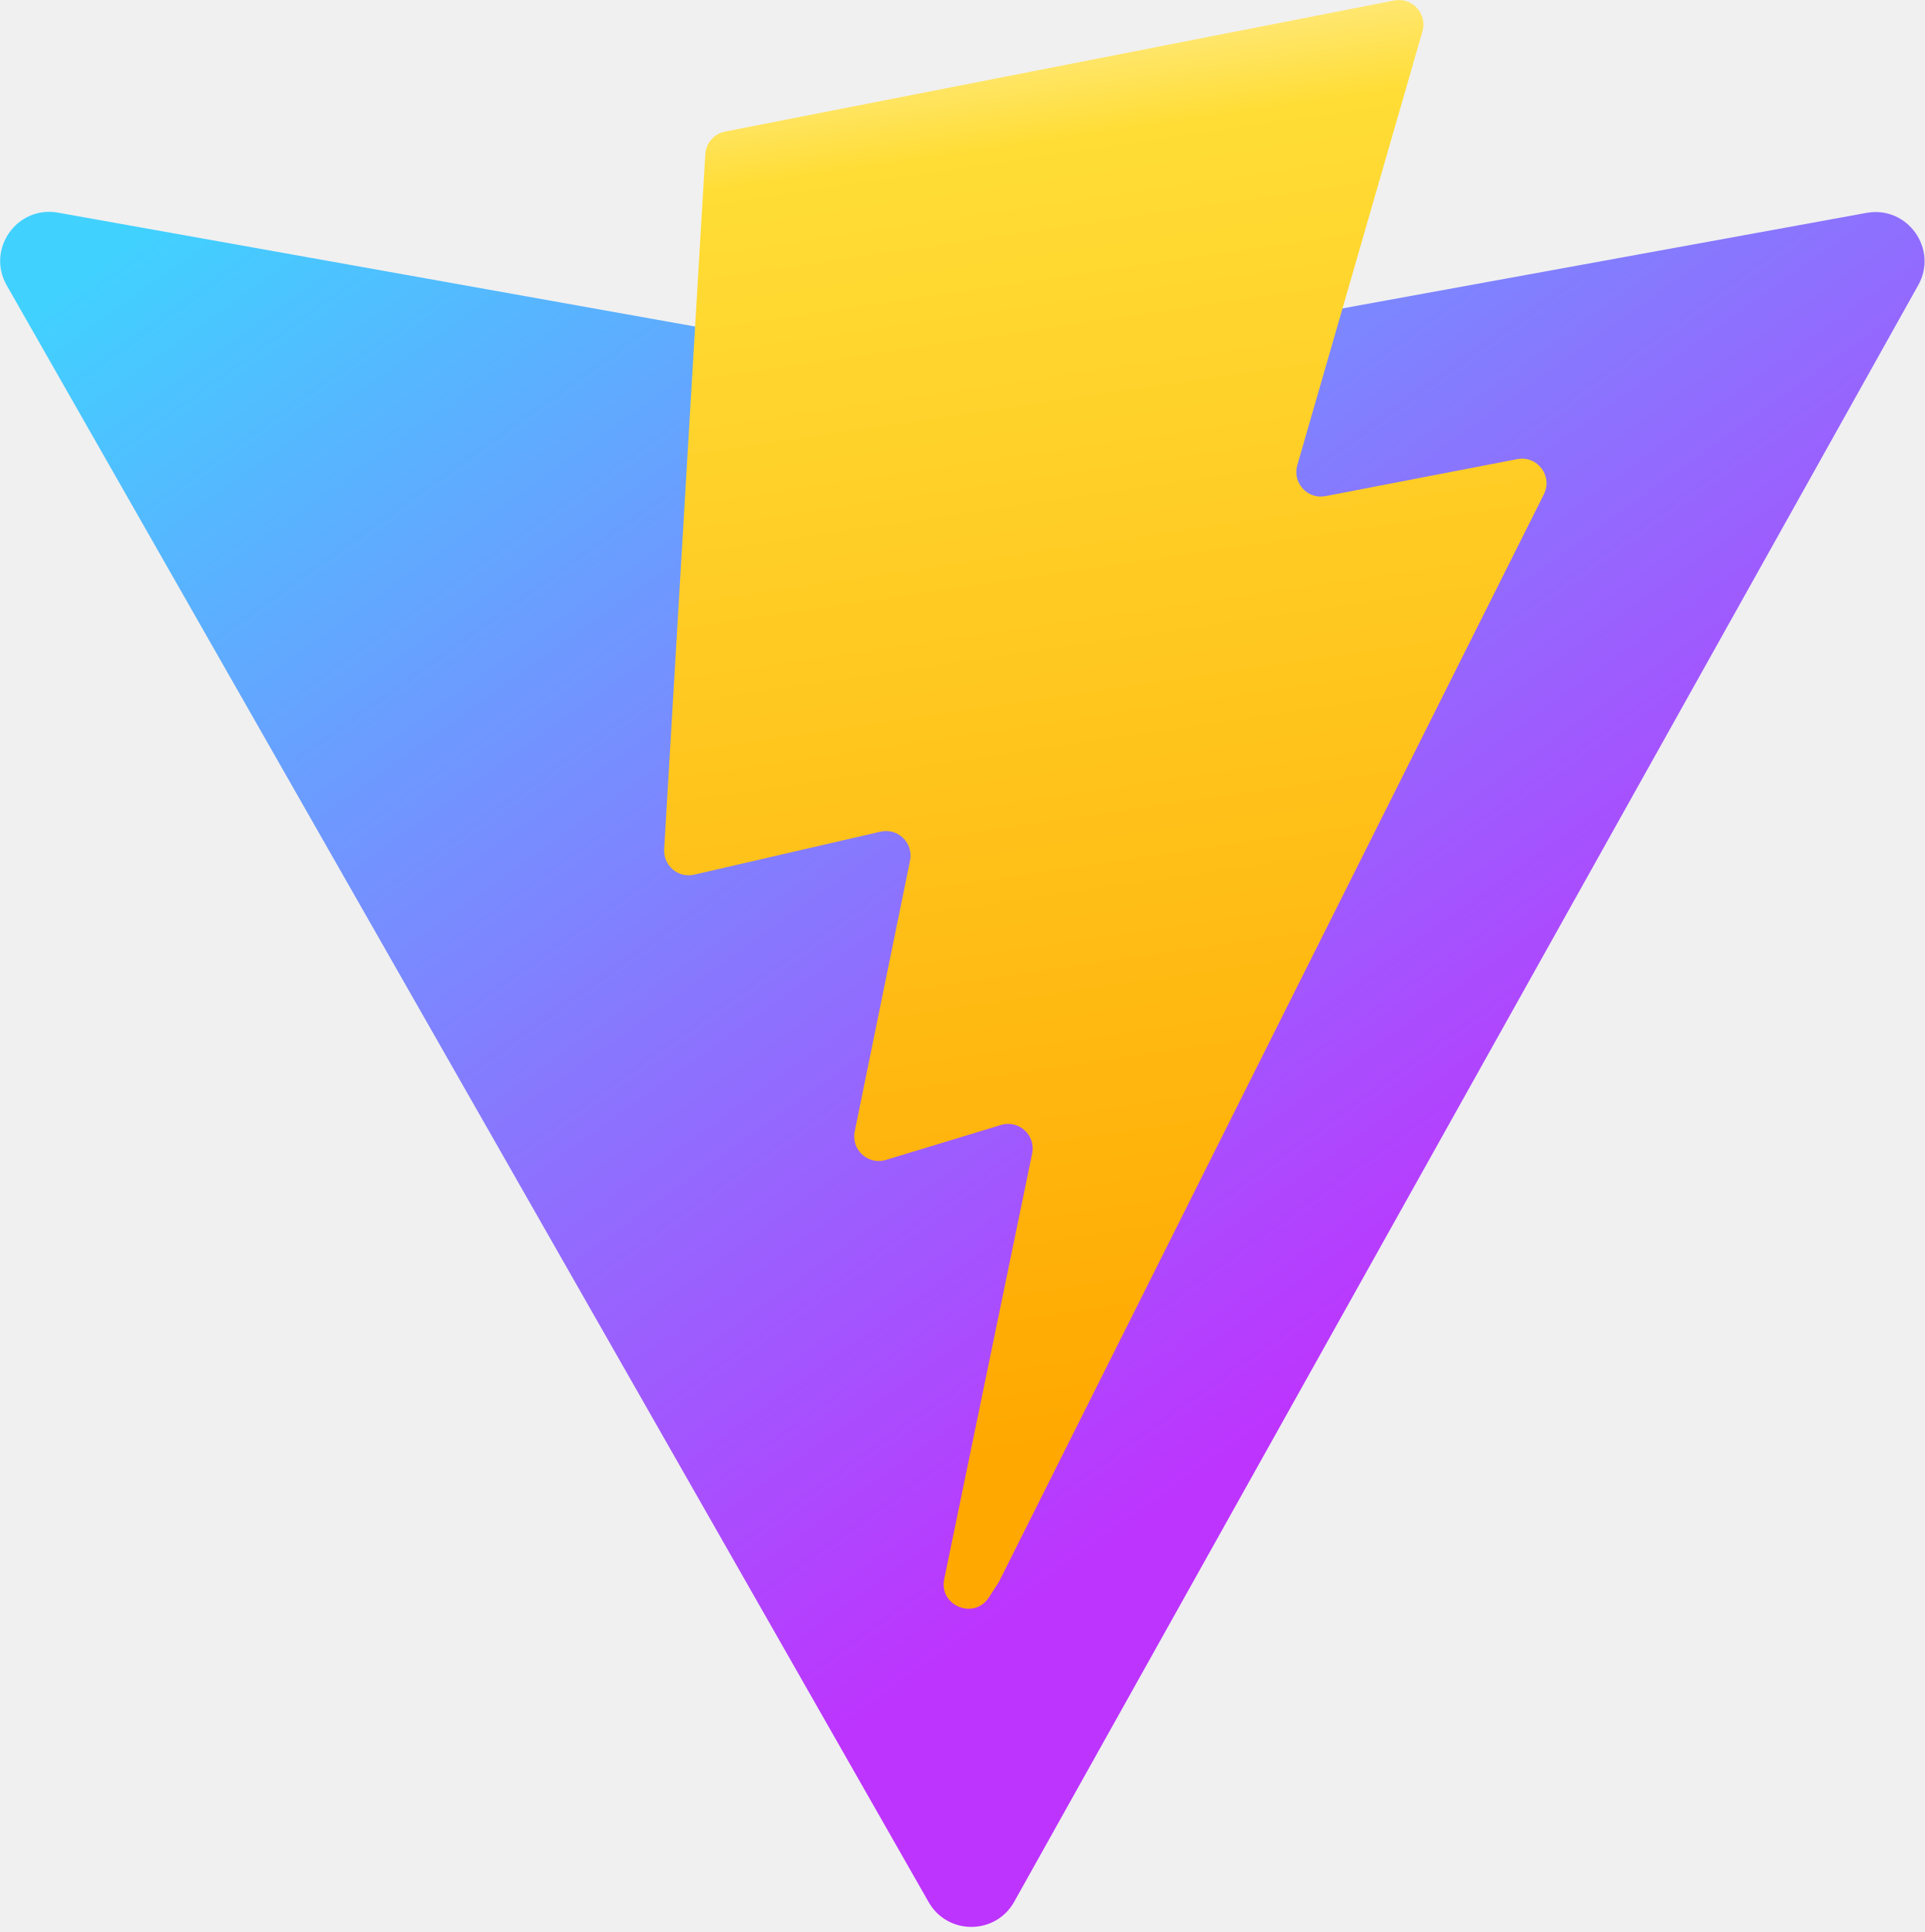
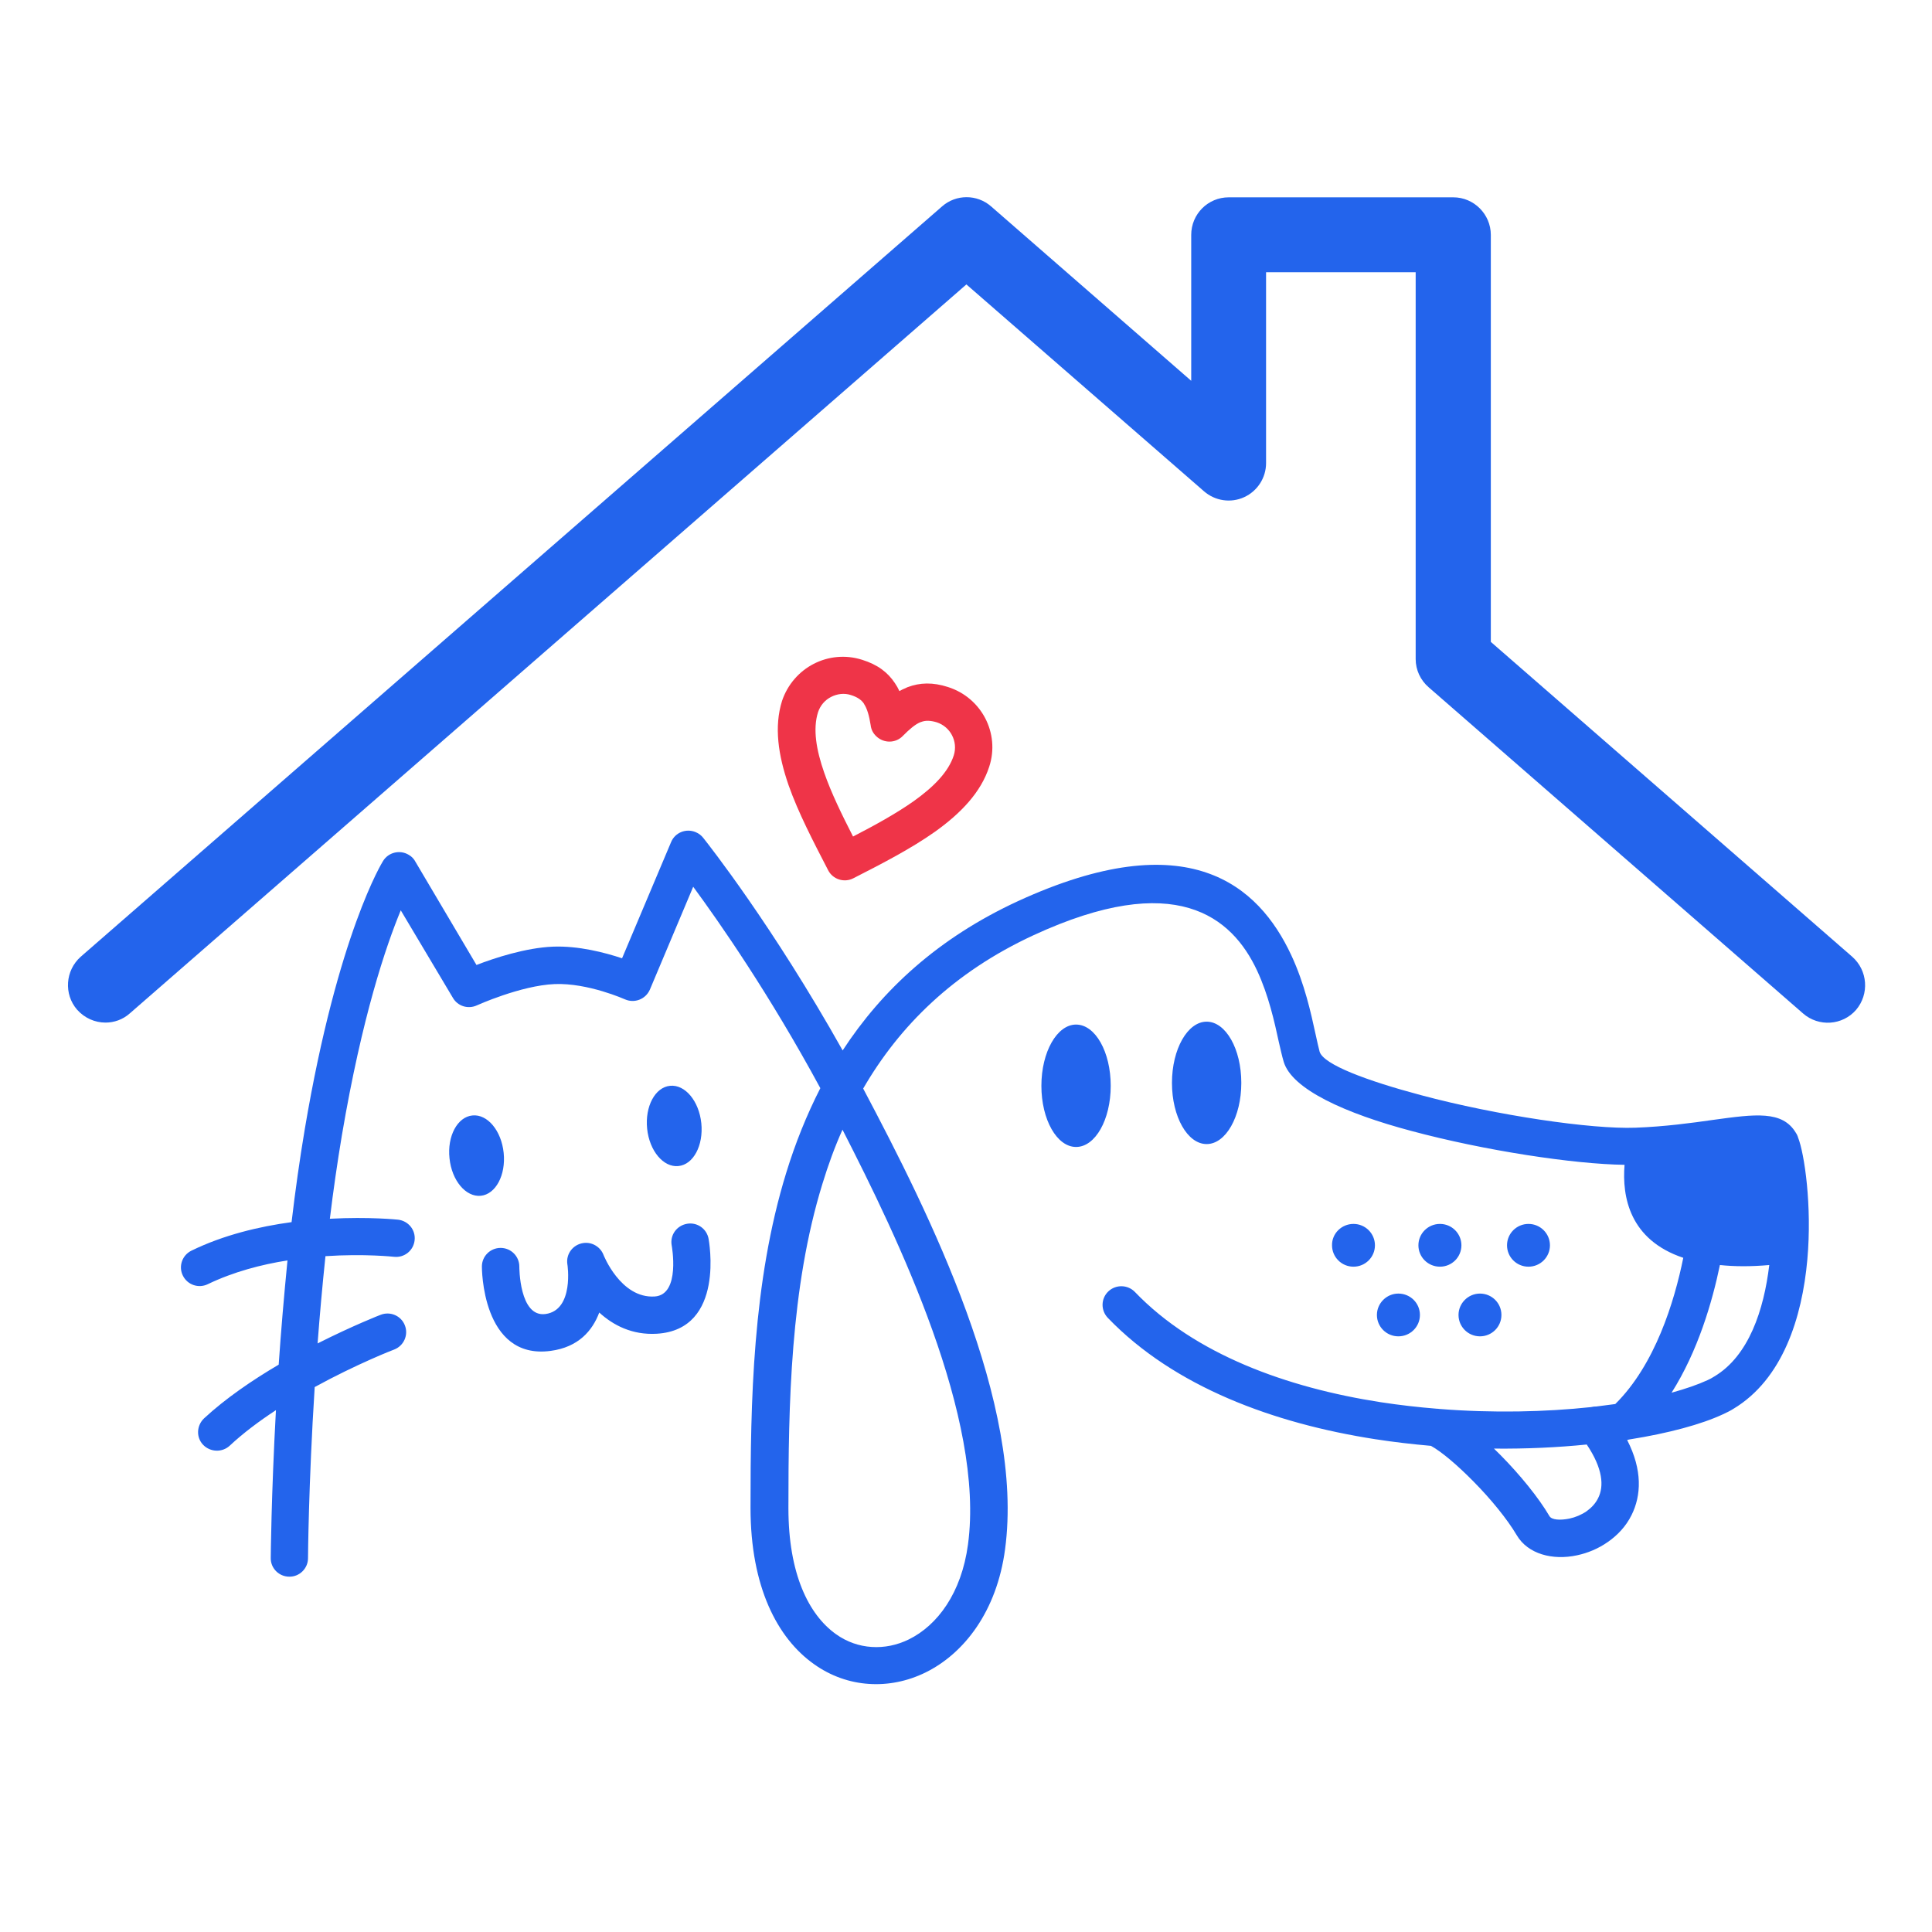
- <svg xmlns="http://www.w3.org/2000/svg" aria-hidden="true" role="img" class="iconify iconify--logos" width="31.88" height="32" preserveAspectRatio="xMidYMid meet" viewBox="0 0 256 257">
+ <svg xmlns="http://www.w3.org/2000/svg" width="128" zoomAndPan="magnify" viewBox="0 0 96 96" height="128" preserveAspectRatio="xMidYMid meet" version="1.0">
  <defs>
-     <linearGradient id="IconifyId1813088fe1fbc01fb466" x1="-.828%" x2="57.636%" y1="7.652%" y2="78.411%">
-       <stop offset="0%" stop-color="#41D1FF" />
-       <stop offset="100%" stop-color="#BD34FE" />
-     </linearGradient>
-     <linearGradient id="IconifyId1813088fe1fbc01fb467" x1="43.376%" x2="50.316%" y1="2.242%" y2="89.03%">
-       <stop offset="0%" stop-color="#FFEA83" />
-       <stop offset="8.333%" stop-color="#FFDD35" />
-       <stop offset="100%" stop-color="#FFA800" />
-     </linearGradient>
+     <clipPath id="cf647e171e">
+       <path d="M 38 32.52 L 50 32.52 L 50 44 L 38 44 Z M 38 32.52 " clip-rule="nonzero" />
+     </clipPath>
+     <clipPath id="48a1a5d278">
+       <path d="M 8.816 41 L 90 41 L 90 83.738 L 8.816 83.738 Z M 8.816 41 " clip-rule="nonzero" />
+     </clipPath>
+     <clipPath id="4c04ef802d">
+       <path d="M 3 9.602 L 93 9.602 L 93 51 L 3 51 Z M 3 9.602 " clip-rule="nonzero" />
+     </clipPath>
  </defs>
-   <path fill="url(#IconifyId1813088fe1fbc01fb466)" d="M255.153 37.938L134.897 252.976c-2.483 4.44-8.862 4.466-11.382.048L.875 37.958c-2.746-4.814 1.371-10.646 6.827-9.67l120.385 21.517a6.537 6.537 0 0 0 2.322-.004l117.867-21.483c5.438-.991 9.574 4.796 6.877 9.62Z" />
-   <path fill="url(#IconifyId1813088fe1fbc01fb467)" d="M185.432.063L96.44 17.501a3.268 3.268 0 0 0-2.634 3.014l-5.474 92.456a3.268 3.268 0 0 0 3.997 3.378l24.777-5.718c2.318-.535 4.413 1.507 3.936 3.838l-7.361 36.047c-.495 2.426 1.782 4.5 4.151 3.78l15.304-4.649c2.372-.72 4.652 1.36 4.15 3.788l-11.698 56.621c-.732 3.542 3.979 5.473 5.943 2.437l1.313-2.028l72.516-144.72c1.215-2.423-.88-5.186-3.54-4.672l-25.505 4.922c-2.396.462-4.435-1.77-3.759-4.114l16.646-57.705c.677-2.35-1.37-4.583-3.769-4.113Z" />
+   <rect x="-9.6" width="115.2" fill="#ffffff" y="-9.6" height="115.2" fill-opacity="1" />
+   <rect x="-9.6" width="115.2" fill="#ffffff" y="-9.6" height="115.2" fill-opacity="1" />
+   <rect x="-9.6" width="115.2" fill="#ffffff" y="-9.6" height="115.2" fill-opacity="1" />
+   <g clip-path="url(#cf647e171e)">
+     <path fill="#ef3448" d="M 43.262 36.027 C 43.188 35.562 43.09 35.215 42.93 34.973 L 42.93 34.965 C 42.801 34.773 42.598 34.637 42.289 34.539 C 41.949 34.426 41.594 34.477 41.297 34.629 C 40.996 34.781 40.762 35.047 40.648 35.387 C 40.383 36.223 40.559 37.262 40.957 38.402 C 41.305 39.402 41.828 40.473 42.387 41.566 C 43.48 41.004 44.531 40.422 45.398 39.812 C 46.383 39.109 47.129 38.363 47.395 37.527 C 47.5 37.188 47.461 36.832 47.305 36.535 C 47.152 36.238 46.887 36.004 46.547 35.891 C 46.23 35.797 45.988 35.789 45.77 35.875 L 45.719 35.891 C 45.461 36.004 45.188 36.238 44.863 36.566 C 44.508 36.938 43.918 36.945 43.543 36.586 C 43.375 36.43 43.285 36.238 43.262 36.027 Z M 44.473 33.953 C 44.555 34.074 44.629 34.203 44.691 34.34 C 44.797 34.281 44.902 34.227 45.008 34.188 C 45.039 34.168 45.066 34.16 45.098 34.145 C 45.711 33.914 46.352 33.895 47.102 34.137 C 47.938 34.402 48.582 34.973 48.957 35.691 C 49.328 36.406 49.426 37.262 49.156 38.09 C 48.746 39.367 47.75 40.406 46.465 41.324 C 45.273 42.168 43.836 42.91 42.402 43.641 C 41.949 43.875 41.383 43.699 41.148 43.238 C 40.414 41.816 39.668 40.391 39.184 39.016 C 38.668 37.527 38.457 36.109 38.859 34.828 C 39.137 34 39.719 33.355 40.43 32.988 C 41.148 32.617 42.008 32.52 42.84 32.785 C 43.594 33.02 44.109 33.398 44.473 33.953 Z M 44.473 33.953 " fill-opacity="1" fill-rule="nonzero" />
+   </g>
+   <g clip-path="url(#48a1a5d278)">
+     <path fill="#2364ec" d="M 71.41 70 C 71.445 70 71.477 70 71.5 70.008 C 74.195 70.223 76.797 70.16 79.055 69.918 C 79.145 69.895 79.234 69.887 79.324 69.887 C 79.645 69.848 79.953 69.805 80.262 69.766 C 82.242 67.809 83.199 64.68 83.641 62.5 C 80.973 61.605 80.594 59.473 80.723 57.879 C 78.215 57.848 73.758 57.172 70.125 56.195 C 66.863 55.328 64.188 54.129 63.785 52.754 C 63.695 52.453 63.629 52.133 63.539 51.754 C 63.332 50.797 63.039 49.461 62.465 48.23 C 61.211 45.543 58.402 43.215 51.359 46.469 C 47.379 48.309 44.691 50.98 42.891 54.09 C 46.188 60.316 50.914 69.766 49.941 76.984 C 49.531 80.059 47.914 82.16 45.98 83.109 C 45.09 83.543 44.125 83.738 43.172 83.672 C 42.219 83.609 41.277 83.285 40.438 82.684 C 38.633 81.402 37.293 78.859 37.293 74.926 C 37.293 69.691 37.387 63.715 39.07 58.266 C 39.516 56.816 40.074 55.418 40.762 54.07 C 38.223 49.379 35.746 45.832 34.445 44.062 L 32.293 49.172 L 32.285 49.188 C 32.074 49.652 31.531 49.863 31.062 49.66 C 31.055 49.66 29.227 48.832 27.559 48.898 C 25.871 48.969 23.684 49.961 23.684 49.961 C 23.258 50.152 22.746 50 22.504 49.582 L 19.914 45.234 C 19.18 47.008 17.992 50.492 16.988 56.414 C 16.762 57.766 16.559 59.168 16.391 60.559 C 18.355 60.453 19.77 60.605 19.777 60.605 C 20.289 60.664 20.66 61.113 20.602 61.629 C 20.547 62.137 20.094 62.508 19.574 62.449 C 19.566 62.449 18.121 62.289 16.172 62.418 C 16.016 63.898 15.887 65.355 15.781 66.754 C 17.547 65.863 18.906 65.332 18.914 65.332 C 19.391 65.145 19.934 65.379 20.117 65.855 C 20.305 66.328 20.07 66.867 19.594 67.055 C 19.582 67.055 17.738 67.77 15.637 68.922 C 15.328 73.781 15.305 77.41 15.305 77.426 C 15.305 77.934 14.883 78.352 14.375 78.344 C 13.863 78.344 13.445 77.926 13.453 77.418 C 13.453 77.402 13.477 74.344 13.711 70.07 C 12.887 70.609 12.086 71.207 11.414 71.836 C 11.043 72.18 10.453 72.164 10.094 71.793 C 9.738 71.422 9.766 70.836 10.137 70.48 C 11.211 69.484 12.547 68.574 13.848 67.809 C 13.961 66.168 14.109 64.414 14.285 62.629 C 12.977 62.836 11.594 63.199 10.328 63.809 C 9.867 64.035 9.312 63.844 9.086 63.383 C 8.859 62.926 9.051 62.371 9.512 62.145 C 11.113 61.363 12.879 60.945 14.488 60.727 C 14.672 59.168 14.891 57.613 15.145 56.102 C 16.785 46.371 19.027 42.789 19.035 42.781 C 19.301 42.348 19.875 42.211 20.312 42.477 C 20.465 42.562 20.578 42.691 20.652 42.836 L 23.676 47.949 C 24.574 47.602 26.121 47.094 27.473 47.039 C 28.75 46.988 30.066 47.336 30.91 47.617 L 33.344 41.848 C 33.539 41.371 34.086 41.148 34.566 41.348 C 34.727 41.414 34.855 41.516 34.953 41.645 C 35.203 41.961 38.383 45.984 41.871 52.195 C 43.828 49.195 46.609 46.613 50.582 44.777 C 59.035 40.891 62.539 43.98 64.164 47.465 C 64.828 48.891 65.141 50.34 65.367 51.375 C 65.449 51.754 65.523 52.078 65.57 52.254 C 65.758 52.898 67.926 53.703 70.609 54.418 C 74.406 55.434 79.09 56.117 81.266 56.035 C 82.734 55.98 84.047 55.801 85.113 55.648 C 87.219 55.359 88.57 55.168 89.238 56.293 C 89.273 56.34 89.297 56.391 89.312 56.43 C 89.328 56.461 89.336 56.488 89.344 56.52 C 89.66 57.316 90.047 59.906 89.805 62.594 C 89.547 65.461 88.586 68.535 86.125 70.008 C 85.973 70.105 85.793 70.191 85.617 70.273 C 84.547 70.773 82.922 71.215 80.957 71.527 C 80.926 71.535 80.891 71.543 80.852 71.551 C 81.621 73.051 81.555 74.312 81.07 75.285 C 80.793 75.844 80.375 76.285 79.891 76.621 C 79.418 76.953 78.895 77.168 78.367 77.281 C 77.148 77.547 75.918 77.219 75.367 76.285 C 74.891 75.48 74.074 74.48 73.215 73.613 C 72.438 72.824 71.652 72.148 71.105 71.844 C 70.184 71.762 69.25 71.656 68.328 71.512 C 63.297 70.73 58.348 68.914 55.047 65.484 C 54.691 65.113 54.699 64.527 55.07 64.172 C 55.441 63.816 56.035 63.828 56.391 64.195 C 59.367 67.297 63.945 68.953 68.613 69.676 C 69.559 69.82 70.488 69.926 71.41 70 Z M 41.863 56.133 C 41.473 57 41.148 57.902 40.867 58.82 C 39.266 64.004 39.176 69.832 39.176 74.941 C 39.176 78.199 40.18 80.227 41.531 81.195 C 42.078 81.59 42.695 81.797 43.309 81.836 C 43.934 81.879 44.57 81.75 45.16 81.461 C 46.586 80.758 47.773 79.156 48.098 76.75 C 48.949 70.473 44.621 61.523 41.863 56.133 Z M 85.461 62.859 C 85.082 64.688 84.371 67.133 83.059 69.203 C 83.762 69.008 84.363 68.801 84.84 68.582 C 84.953 68.535 85.066 68.469 85.18 68.398 C 86.895 67.375 87.645 65.098 87.914 62.859 C 86.984 62.941 86.176 62.934 85.461 62.859 Z M 73.539 64.277 C 74.129 64.277 74.605 64.75 74.605 65.34 C 74.605 65.926 74.129 66.402 73.539 66.402 C 72.949 66.402 72.473 65.926 72.473 65.34 C 72.473 64.762 72.949 64.277 73.539 64.277 Z M 69.484 64.277 C 70.078 64.277 70.555 64.75 70.555 65.34 C 70.555 65.926 70.078 66.402 69.484 66.402 C 68.895 66.402 68.418 65.926 68.418 65.34 C 68.418 64.762 68.895 64.277 69.484 64.277 Z M 75.949 60.816 C 76.539 60.816 77.016 61.293 77.016 61.879 C 77.016 62.465 76.539 62.941 75.949 62.941 C 75.359 62.941 74.883 62.465 74.883 61.879 C 74.883 61.293 75.359 60.816 75.949 60.816 Z M 71.551 60.816 C 72.141 60.816 72.617 61.293 72.617 61.879 C 72.617 62.465 72.141 62.941 71.551 62.941 C 70.957 62.941 70.48 62.465 70.48 61.879 C 70.48 61.293 70.957 60.816 71.551 60.816 Z M 67.254 60.816 C 67.844 60.816 68.32 61.293 68.32 61.879 C 68.32 62.465 67.844 62.941 67.254 62.941 C 66.664 62.941 66.188 62.465 66.188 61.879 C 66.176 61.293 66.664 60.816 67.254 60.816 Z M 59.957 50.766 C 60.91 50.766 61.68 52.125 61.68 53.809 C 61.68 55.488 60.91 56.848 59.957 56.848 C 59.004 56.848 58.234 55.488 58.234 53.809 C 58.234 52.125 59.012 50.766 59.957 50.766 Z M 53.469 50.91 C 54.426 50.91 55.191 52.27 55.191 53.953 C 55.191 55.633 54.426 56.992 53.469 56.992 C 52.516 56.992 51.746 55.633 51.746 53.953 C 51.746 52.27 52.523 50.91 53.469 50.91 Z M 74.234 71.98 C 74.34 72.082 74.453 72.195 74.559 72.301 C 75.52 73.273 76.449 74.41 76.992 75.336 C 77.105 75.527 77.527 75.551 77.988 75.457 C 78.289 75.391 78.578 75.27 78.836 75.094 C 79.07 74.926 79.281 74.707 79.41 74.441 C 79.711 73.848 79.645 72.969 78.844 71.777 C 77.414 71.922 75.852 71.996 74.234 71.98 Z M 74.234 71.98 " fill-opacity="1" fill-rule="nonzero" />
+   </g>
+   <path fill="#2364ec" d="M 23.945 62.934 C 23.945 62.418 24.363 62.008 24.875 62.008 C 25.391 62.008 25.805 62.426 25.805 62.934 C 25.805 62.941 25.797 65.469 27.105 65.293 C 28.539 65.098 28.199 62.82 28.191 62.812 C 28.117 62.305 28.473 61.84 28.984 61.766 C 29.414 61.703 29.824 61.953 29.98 62.336 C 29.98 62.344 30.836 64.527 32.527 64.422 C 33.836 64.34 33.375 61.879 33.375 61.879 C 33.285 61.371 33.625 60.898 34.137 60.809 C 34.645 60.719 35.125 61.059 35.211 61.566 C 35.211 61.582 36.07 66.07 32.633 66.273 C 31.41 66.344 30.465 65.848 29.777 65.219 C 29.438 66.121 28.742 66.941 27.359 67.125 C 23.918 67.586 23.945 62.941 23.945 62.934 Z M 23.945 62.934 " fill-opacity="1" fill-rule="nonzero" />
+   <path fill="#2364ec" d="M 23.477 55.426 C 24.219 55.352 24.914 56.18 25.027 57.285 C 25.141 58.387 24.633 59.344 23.887 59.418 C 23.145 59.488 22.449 58.66 22.336 57.559 C 22.215 56.453 22.73 55.496 23.477 55.426 Z M 23.477 55.426 " fill-opacity="1" fill-rule="evenodd" />
+   <path fill="#2364ec" d="M 33.297 53.953 C 34.039 53.879 34.734 54.707 34.848 55.812 C 34.961 56.914 34.453 57.871 33.707 57.941 C 32.965 58.016 32.27 57.188 32.156 56.086 C 32.043 54.98 32.551 54.023 33.297 53.953 Z M 33.297 53.953 " fill-opacity="1" fill-rule="evenodd" />
+   <g clip-path="url(#4c04ef802d)">
+     <path fill="#2364ec" d="M 5.242 50.812 C 4.719 50.812 4.203 50.59 3.828 50.168 C 3.164 49.398 3.242 48.223 4.012 47.539 L 46.809 10.258 C 47.504 9.645 48.551 9.645 49.25 10.258 L 59.191 18.922 L 59.191 11.672 C 59.191 10.637 60.023 9.805 61.055 9.805 L 72.215 9.805 C 73.238 9.805 74.078 10.645 74.078 11.672 L 74.078 31.895 L 92.035 47.539 C 92.812 48.223 92.891 49.398 92.227 50.18 C 91.551 50.957 90.371 51.035 89.594 50.359 L 70.996 34.156 C 70.582 33.801 70.344 33.289 70.344 32.75 L 70.344 13.527 L 62.91 13.527 L 62.91 23.012 C 62.91 23.742 62.48 24.402 61.824 24.703 C 61.164 25.008 60.379 24.895 59.824 24.41 L 48.02 14.133 L 6.453 50.352 C 6.105 50.664 5.668 50.812 5.242 50.812 " fill-opacity="1" fill-rule="nonzero" />
+   </g>
</svg>
